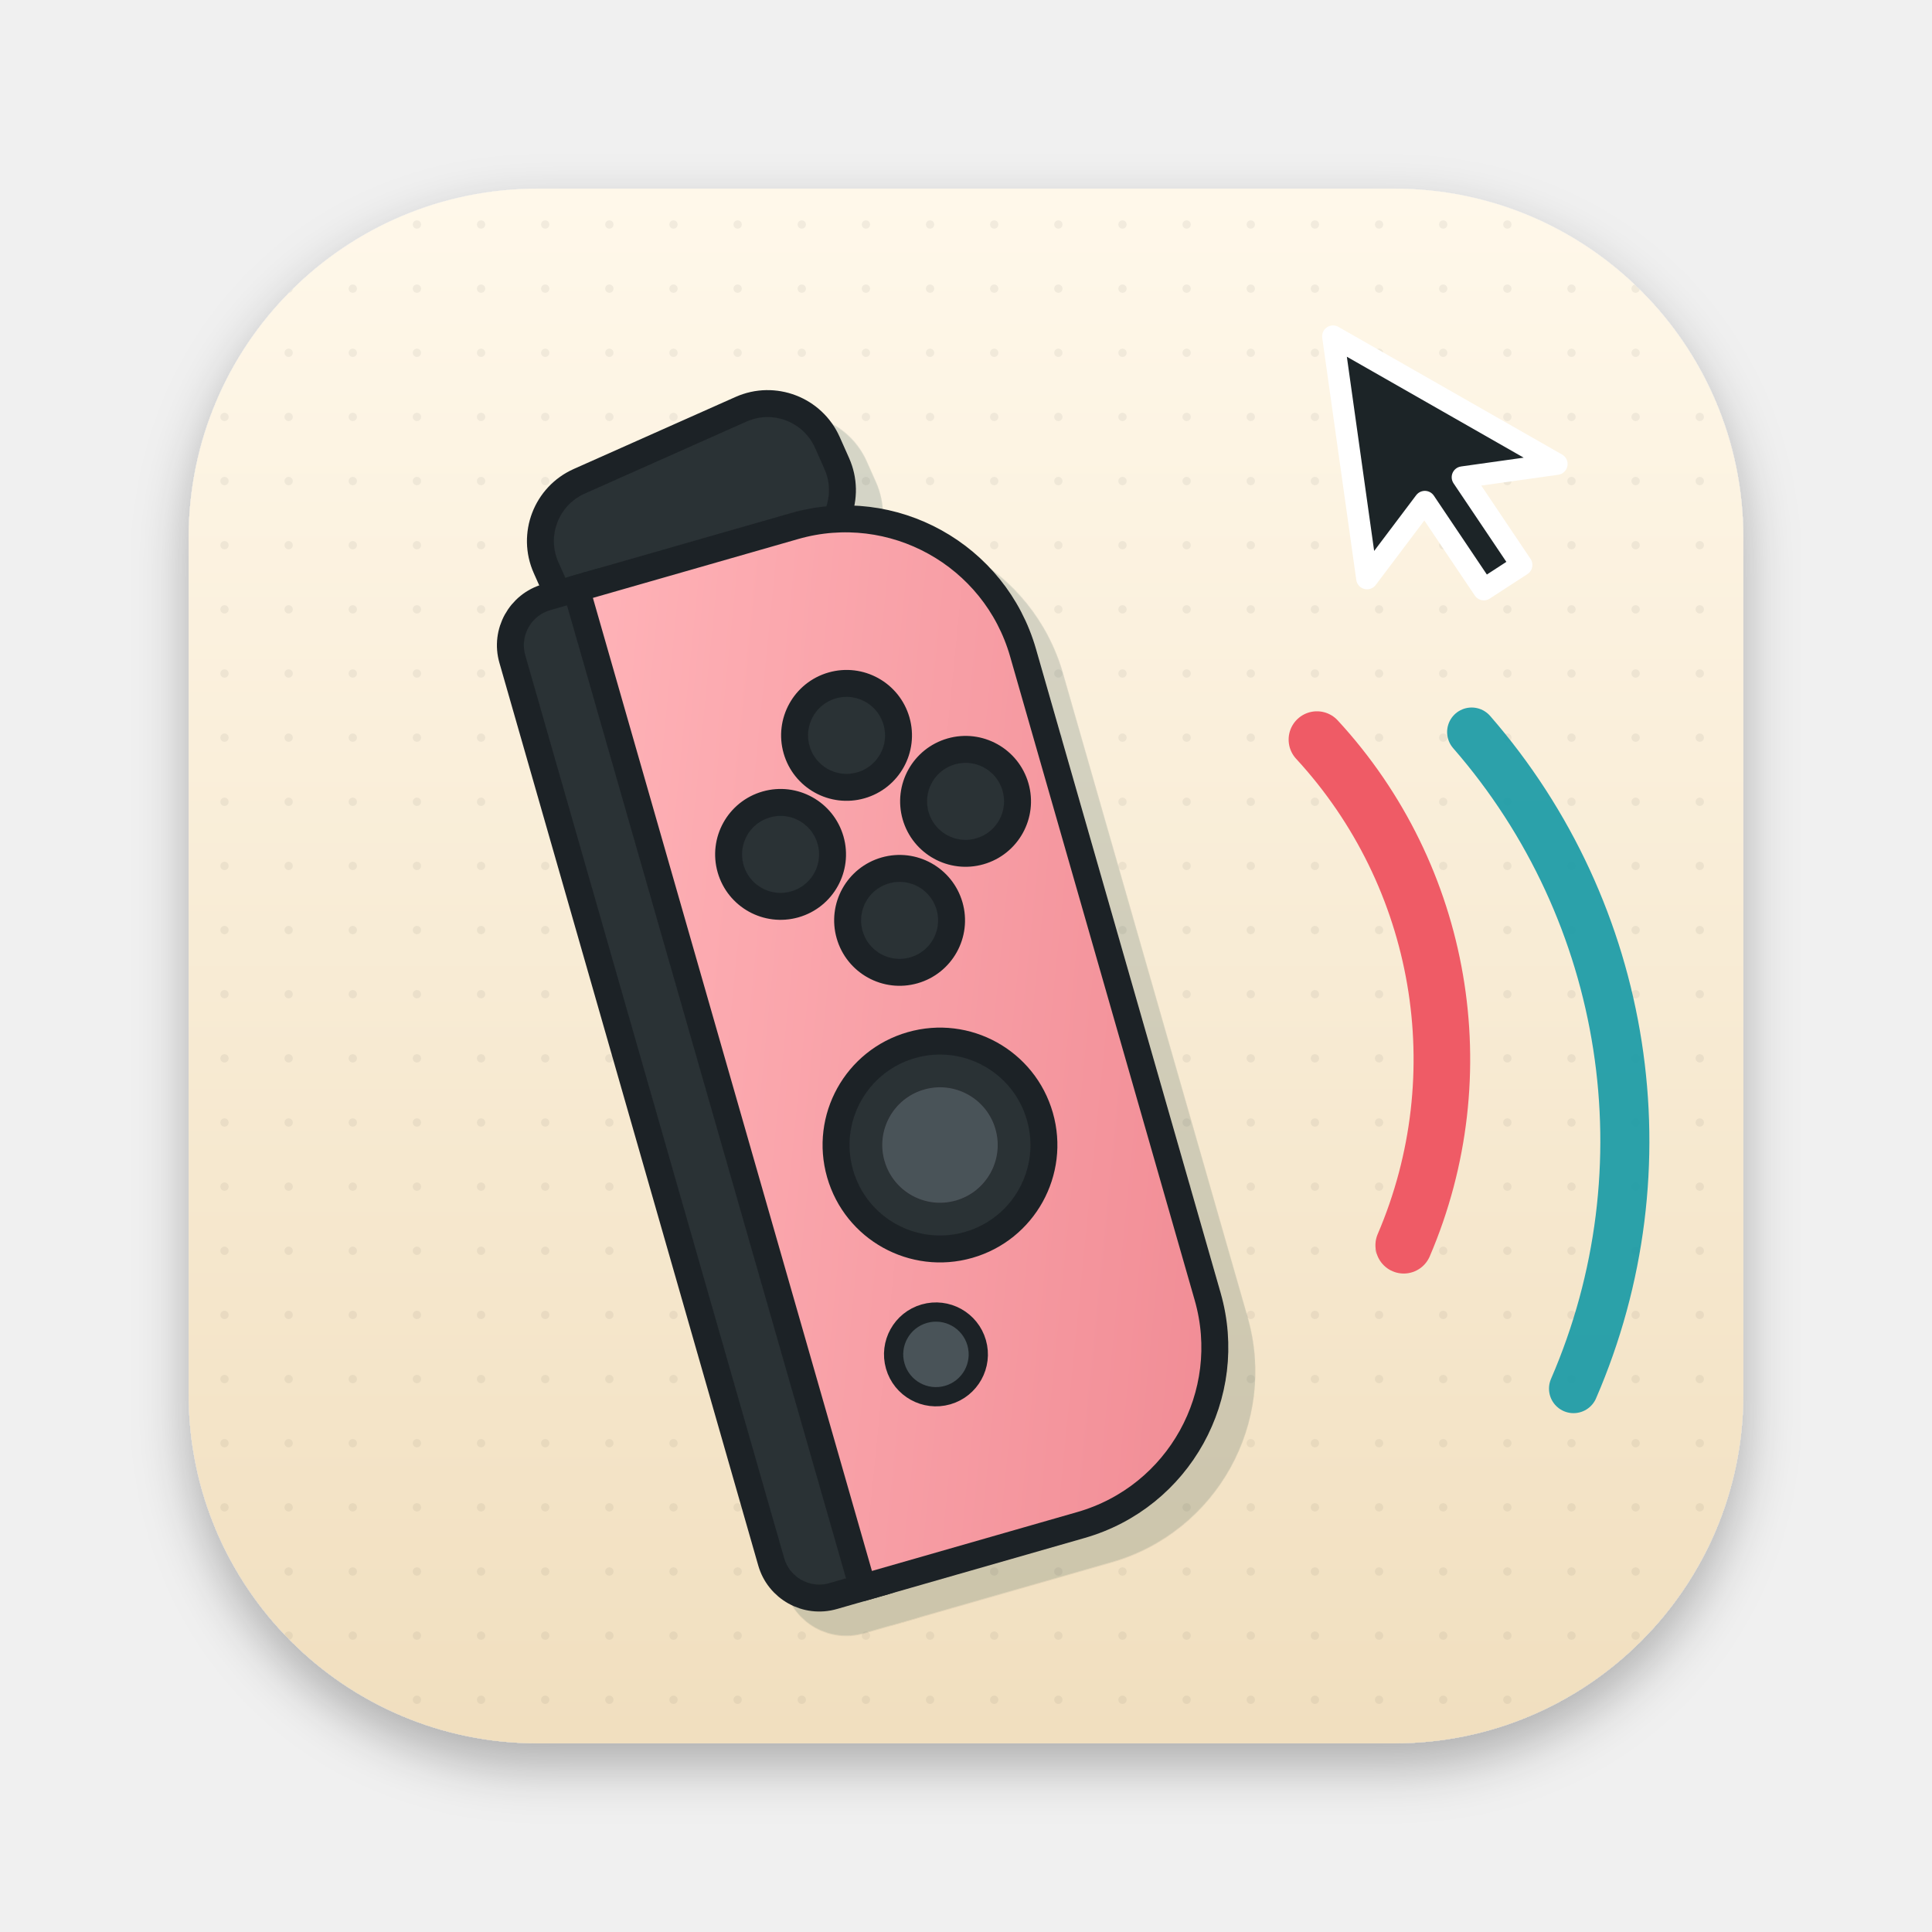
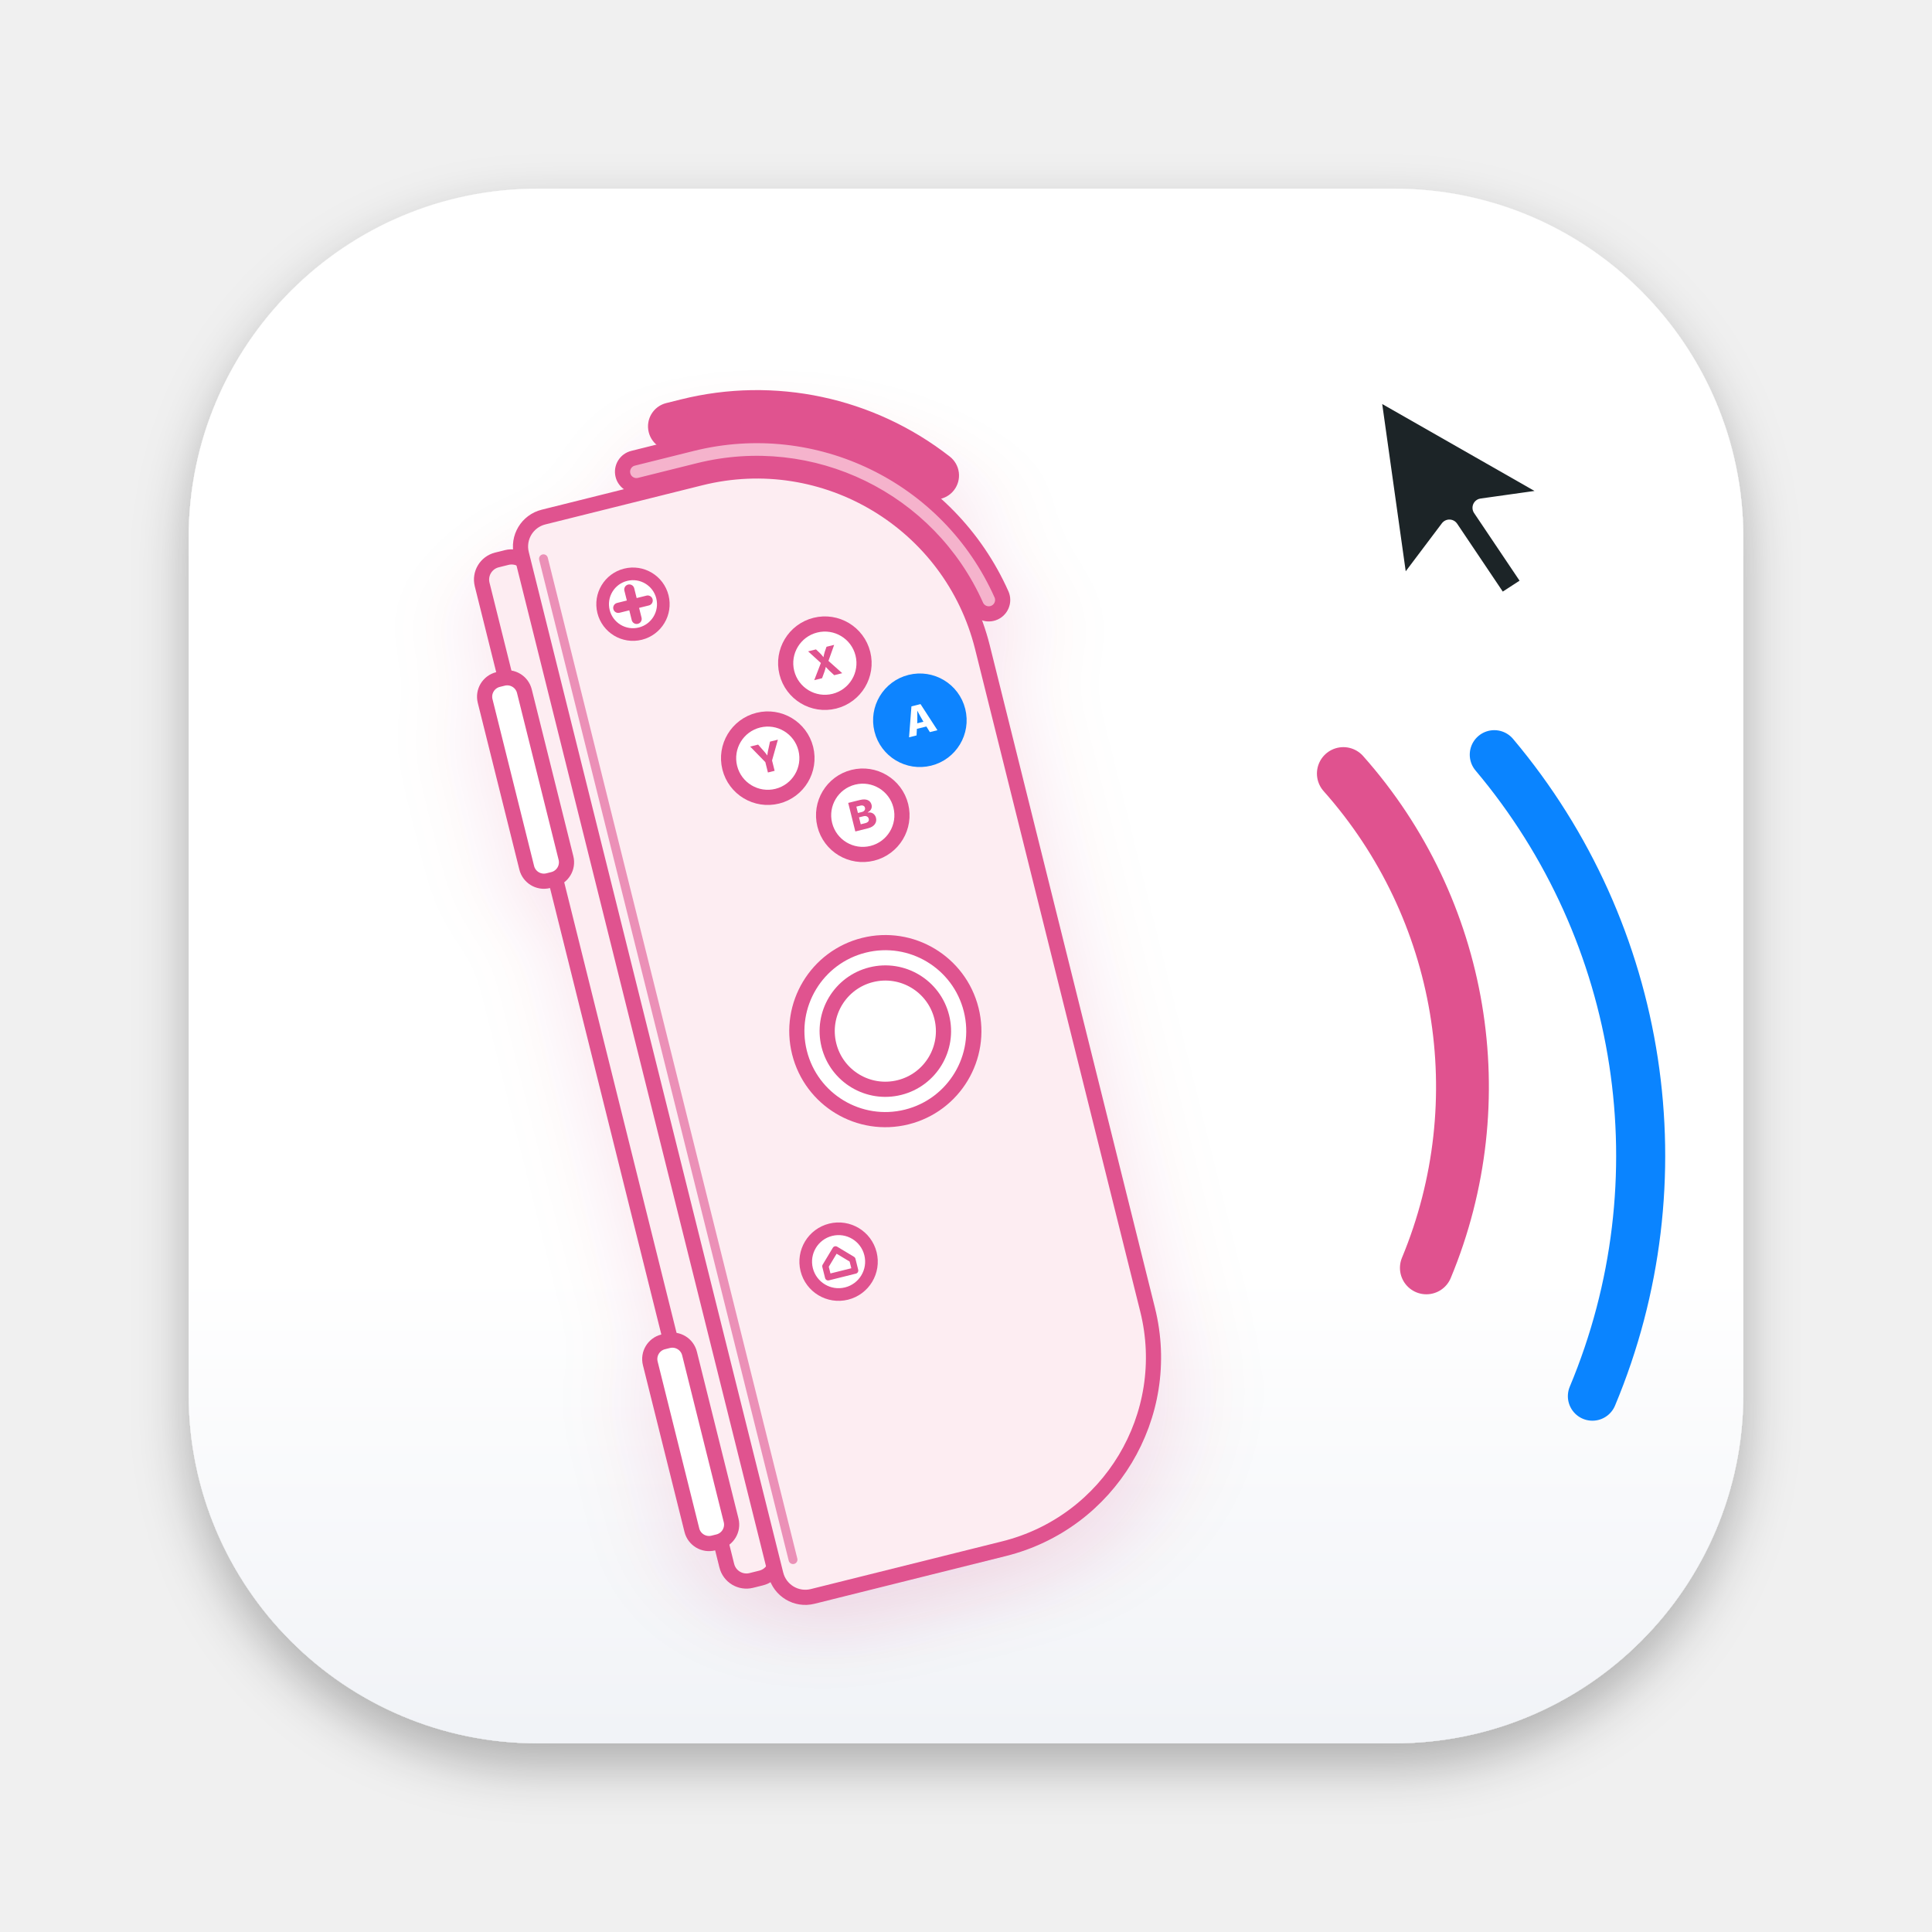
<svg xmlns="http://www.w3.org/2000/svg" width="1024" height="1024" viewBox="0 0 1024 1024">
  <defs>
-     <linearGradient id="paper" x1="0" y1="0" x2="0" y2="1">
-       <stop offset="0" stop-color="#fff8ea" />
-       <stop offset="1" stop-color="#f1dfbf" />
+     <linearGradient id="bg" x1="0" y1="0" x2="0" y2="1">
+       <stop offset="0" stop-color="#ffffff" />
+       <stop offset="0.7" stop-color="#ffffff" />
+       <stop offset="1" stop-color="#f1f3f7" />
    </linearGradient>
-     <linearGradient id="body" x1="0" y1="0" x2="1" y2="1">
-       <stop offset="0" stop-color="#ffb3b8" />
-       <stop offset="1" stop-color="#f08a93" />
-     </linearGradient>
-     <pattern id="dots" width="34" height="34" patternUnits="userSpaceOnUse">
-       <circle cx="17" cy="17" r="2.2" fill="#1c2427" opacity=".06" />
-     </pattern>
    <filter id="shadow" x="-20%" y="-20%" width="140%" height="140%">
      <feDropShadow dx="0" dy="12" stdDeviation="14" flood-color="#000" flood-opacity=".28" />
    </filter>
    <filter id="lift" x="-30%" y="-30%" width="160%" height="160%">
-       <feDropShadow dx="10" dy="16" stdDeviation="0" flood-color="#1c2427" flood-opacity=".16" />
+       <feDropShadow dx="0" dy="14" stdDeviation="16" flood-color="#c2185b" flood-opacity=".12" />
    </filter>
-     <clipPath id="tile">
-       <rect x="100" y="100" width="824" height="824" rx="185" />
-     </clipPath>
  </defs>
-   <rect x="100" y="100" width="824" height="824" rx="185" fill="url(#paper)" filter="url(#shadow)" />
-   <g clip-path="url(#tile)">
-     <rect x="100" y="100" width="824" height="824" fill="url(#dots)" />
+   <rect x="100" y="100" width="824" height="824" rx="185" fill="url(#bg)" filter="url(#shadow)" />
+   <g fill="none" stroke-linecap="round">
+     <path d="M712 410 A250 250 0 0 1 756 672" stroke="#e0528f" stroke-width="28" />
+     <path d="M792 400 A330 330 0 0 1 844 740" stroke="#0a84ff" stroke-width="26" />
  </g>
-   <g fill="none" stroke-linecap="round">
-     <path d="M698 392 A250 250 0 0 1 744 660" stroke="#ef5b66" stroke-width="30" />
-     <path d="M780 388 A330 330 0 0 1 834 736" stroke="#1599a5" stroke-width="26" opacity=".9" />
-   </g>
-   <g transform="translate(455 545) rotate(-16) scale(1.02) translate(-160 -330)" filter="url(#lift)" stroke="#1c2427" stroke-width="14" stroke-linejoin="round" stroke-linecap="round">
-     <rect x="70" y="10" width="160" height="80" rx="34" fill="#2b3034" transform="rotate(-8 150 50)" />
-     <rect x="40" y="70" width="80" height="540" rx="26" fill="#2b3034" />
-     <path d="M82 70H200a96 96 0 0 1 96 96V514a96 96 0 0 1-96 96H82Z" fill="url(#body)" />
-     <circle cx="196" cy="182" r="27" fill="#2b3034" />
-     <circle cx="146" cy="232" r="27" fill="#2b3034" />
-     <circle cx="246" cy="232" r="27" fill="#2b3034" />
-     <circle cx="196" cy="282" r="27" fill="#2b3034" />
-     <circle cx="184" cy="400" r="54" fill="#2b3034" />
-     <circle cx="184" cy="400" r="30" fill="#4a5258" stroke="none" />
-     <circle cx="152" cy="504" r="22" fill="#4a5258" stroke-width="10" />
-   </g>
-   <g transform="translate(676 168) rotate(-8) scale(7.2)">
+   <g transform="translate(700 196) rotate(-8) scale(6.2)">
    <path d="M4 2v18l5-5 3.4 7 3-1.4-3.4-7H19z" fill="#1c2427" stroke="#fff" stroke-width="1.6" stroke-linejoin="round" />
  </g>
+   <g filter="url(#lift)" transform="translate(440 540) rotate(-14) scale(1.34) translate(-120 -266)">
+     <g stroke-linejoin="round" stroke-linecap="round">
+       <path d="M116 17 L122 17 A121 121 0 0 1 217.35 63.50 A6.5 6.5 0 0 1 207.11 71.51 A108 108 0 0 0 122 30 L116 30 A6.5 6.5 0 0 1 116 17 Z" fill="#e0528f" stroke="#e0528f" stroke-width="6" />
+       <path d="M98 32 L122 32 A106 106 0 0 1 226.39 119.59 A5.5 5.5 0 0 1 215.56 121.50 A95 95 0 0 0 122 43 L98 43 A5.5 5.5 0 0 1 98 32 Z" fill="#f5b3cc" stroke="#e0528f" stroke-width="6" />
+       <rect x="28" y="58" width="20" height="416" rx="8" fill="#fdedf2" stroke="#e0528f" stroke-width="6" />
+       <rect x="18" y="104" width="16" height="82" rx="7" fill="#fff" stroke="#e0528f" stroke-width="6" />
+       <rect x="18" y="374" width="16" height="82" rx="7" fill="#fff" stroke="#e0528f" stroke-width="6" />
+       <path d="M58 46 H122 A92 92 0 0 1 214 138 V408 A78 78 0 0 1 136 486 H58 A12 12 0 0 1 46 474 V58 A12 12 0 0 1 58 46 Z" fill="#fdedf2" stroke="#e0528f" stroke-width="6" />
+       <path d="M54 62 V470" stroke="#e0528f" stroke-opacity=".6" stroke-width="3.5" fill="none" />
+       <circle cx="84" cy="88" r="12" fill="#fff" stroke="#e0528f" stroke-width="5" />
+       <path d="M78 88 H90 M84 82 V94" stroke="#e0528f" stroke-width="4" fill="none" />
+       <circle cx="152" cy="129" r="15.5" fill="#fff" stroke="#e0528f" stroke-width="6" />
+       <text x="152" y="134.5" text-anchor="middle" font-family="SF Pro Rounded, -apple-system, sans-serif" font-weight="800" font-size="16" fill="#e0528f">X</text>
+       <circle cx="121" cy="160" r="15.5" fill="#fff" stroke="#e0528f" stroke-width="6" />
+       <text x="121" y="165.5" text-anchor="middle" font-family="SF Pro Rounded, -apple-system, sans-serif" font-weight="800" font-size="16" fill="#e0528f">Y</text>
+       <circle cx="183" cy="160" r="15.5" fill="#0a84ff" stroke="#0a84ff" stroke-width="6" />
+       <text x="183" y="165.5" text-anchor="middle" font-family="SF Pro Rounded, -apple-system, sans-serif" font-weight="800" font-size="16" fill="#fff">A</text>
+       <circle cx="152" cy="191" r="15.5" fill="#fff" stroke="#e0528f" stroke-width="6" />
+       <text x="152" y="196.5" text-anchor="middle" font-family="SF Pro Rounded, -apple-system, sans-serif" font-weight="800" font-size="16" fill="#e0528f">B</text>
+       <circle cx="140" cy="276" r="35" fill="#fff" stroke="#e0528f" stroke-width="6" />
+       <circle cx="140" cy="276" r="23" fill="#fff" stroke="#e0528f" stroke-width="6" />
+       <circle cx="100" cy="360" r="13" fill="#fff" stroke="#e0528f" stroke-width="5" />
+       <path d="M94.5 360.5 L100 355 L105.5 360.5 V365 H94.5 Z" fill="none" stroke="#e0528f" stroke-width="2.5" />
+     </g>
+   </g>
</svg>
